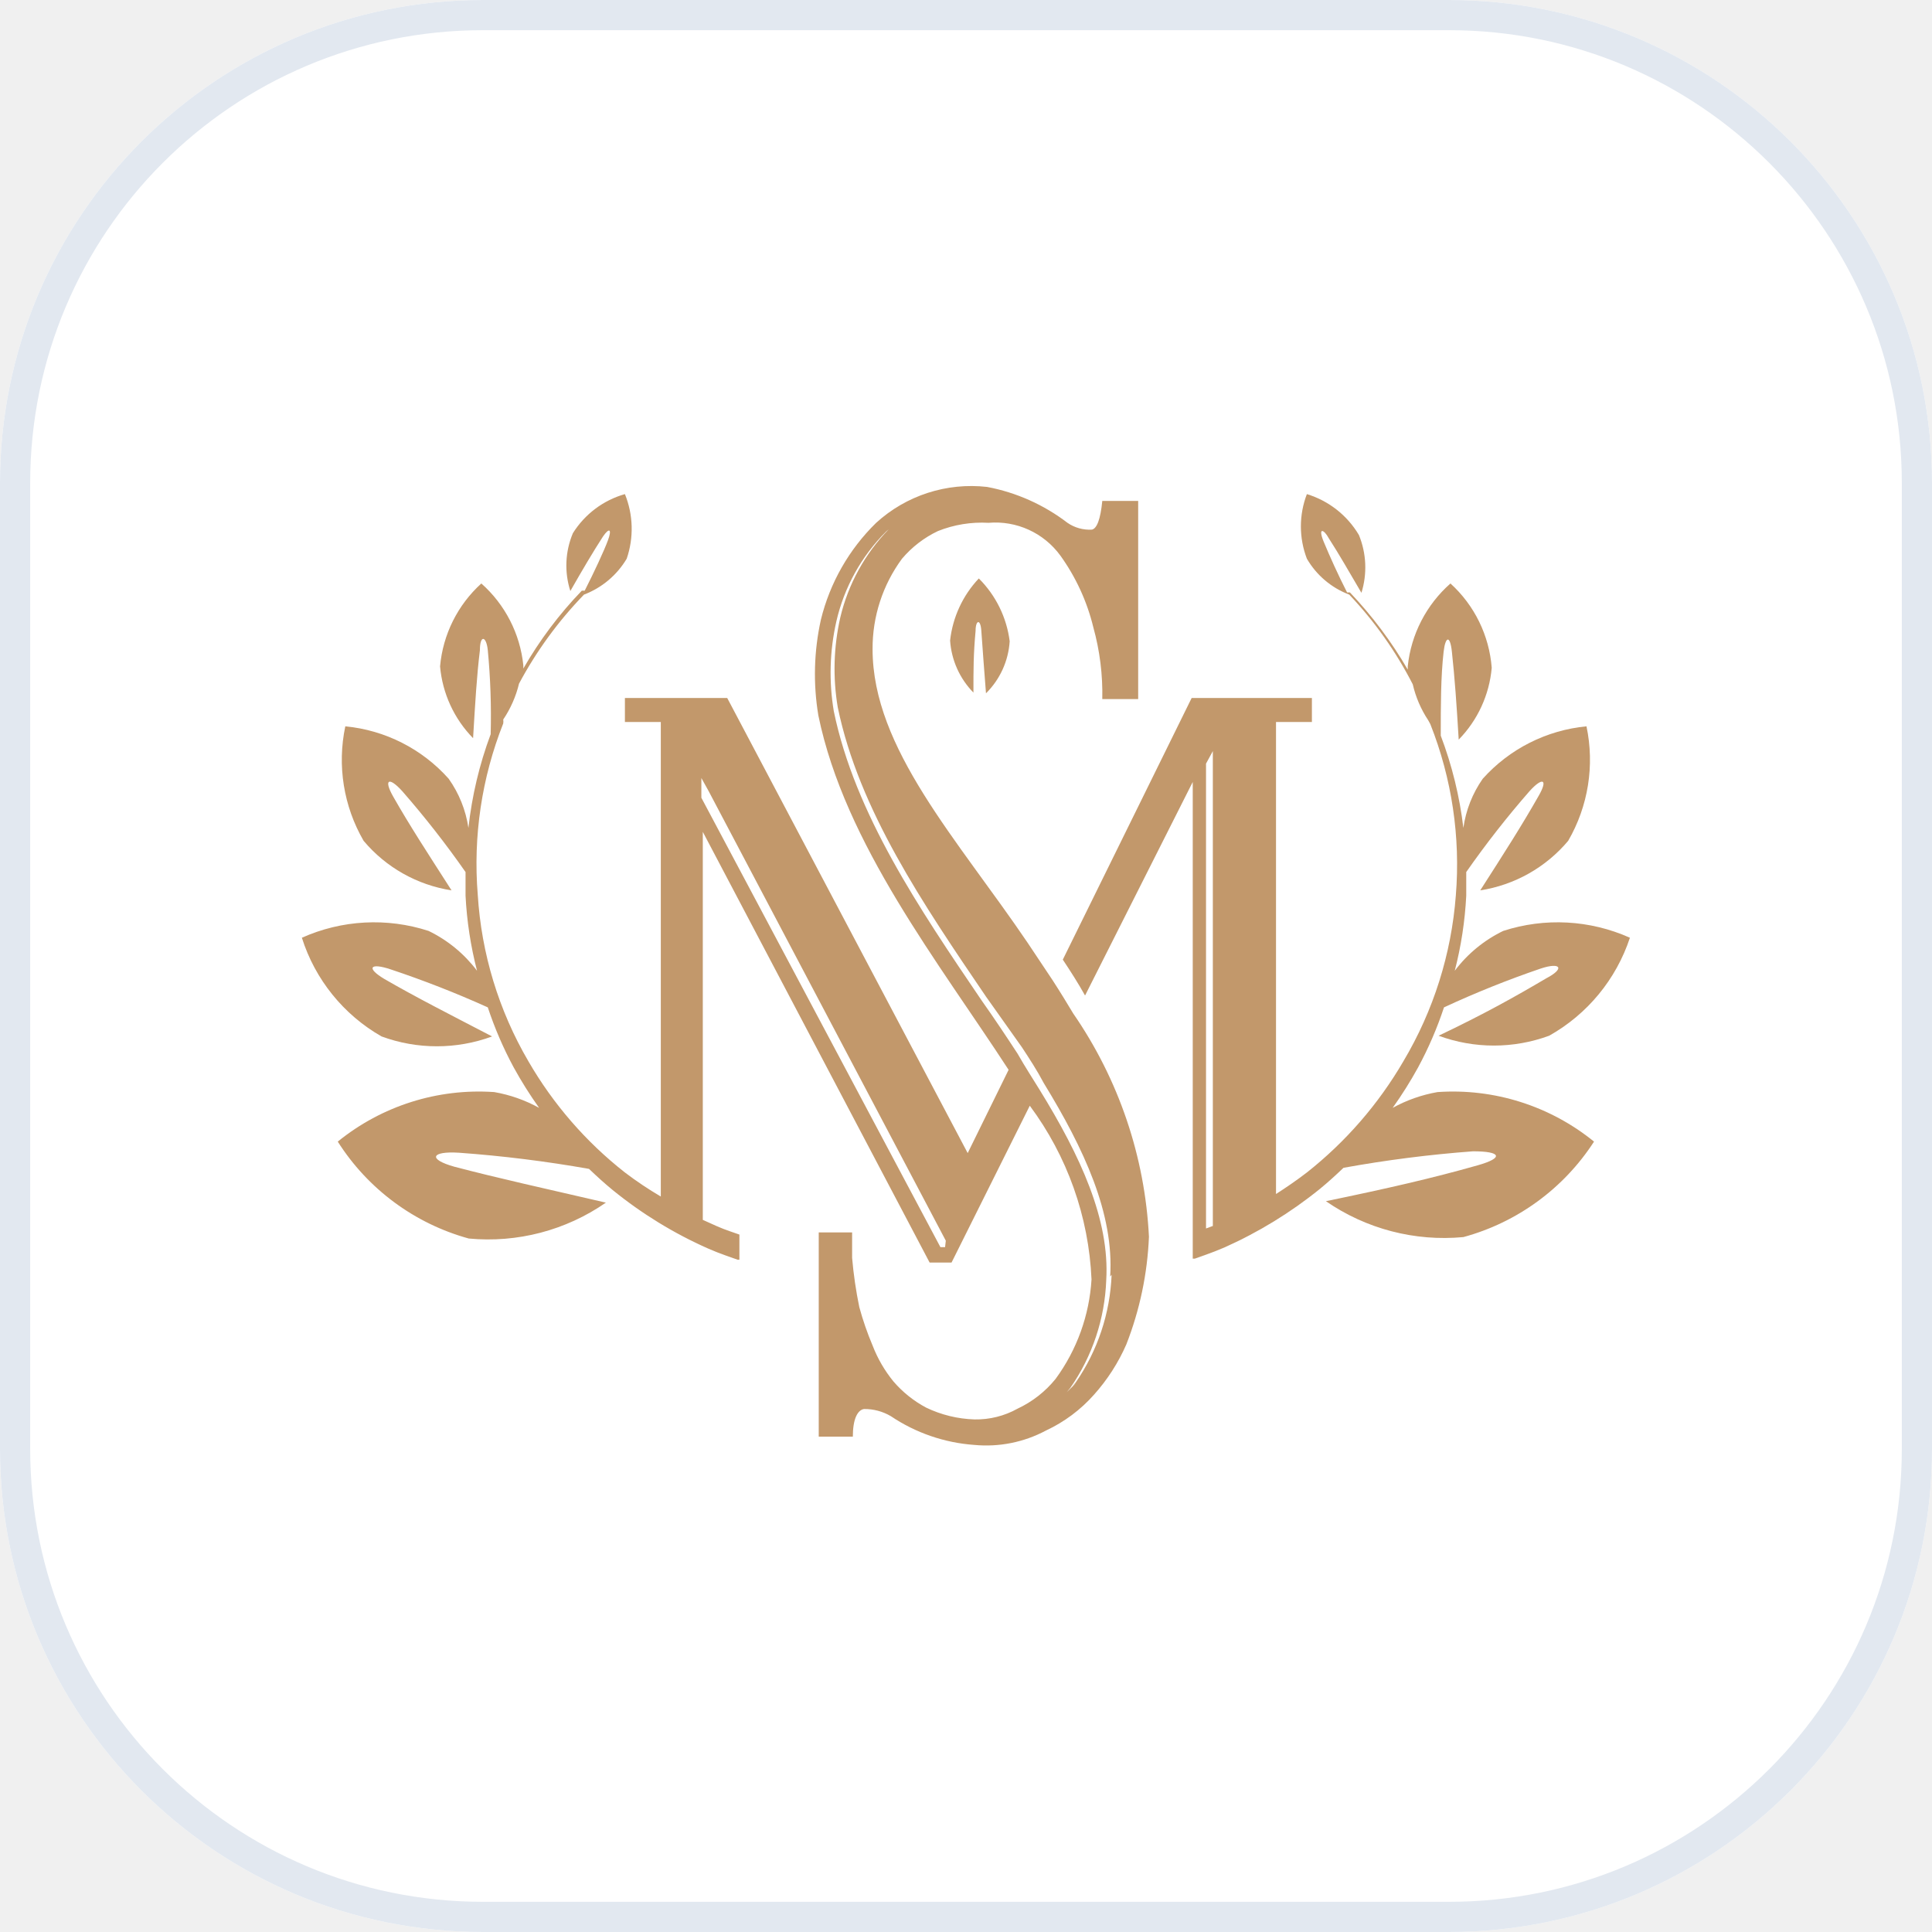
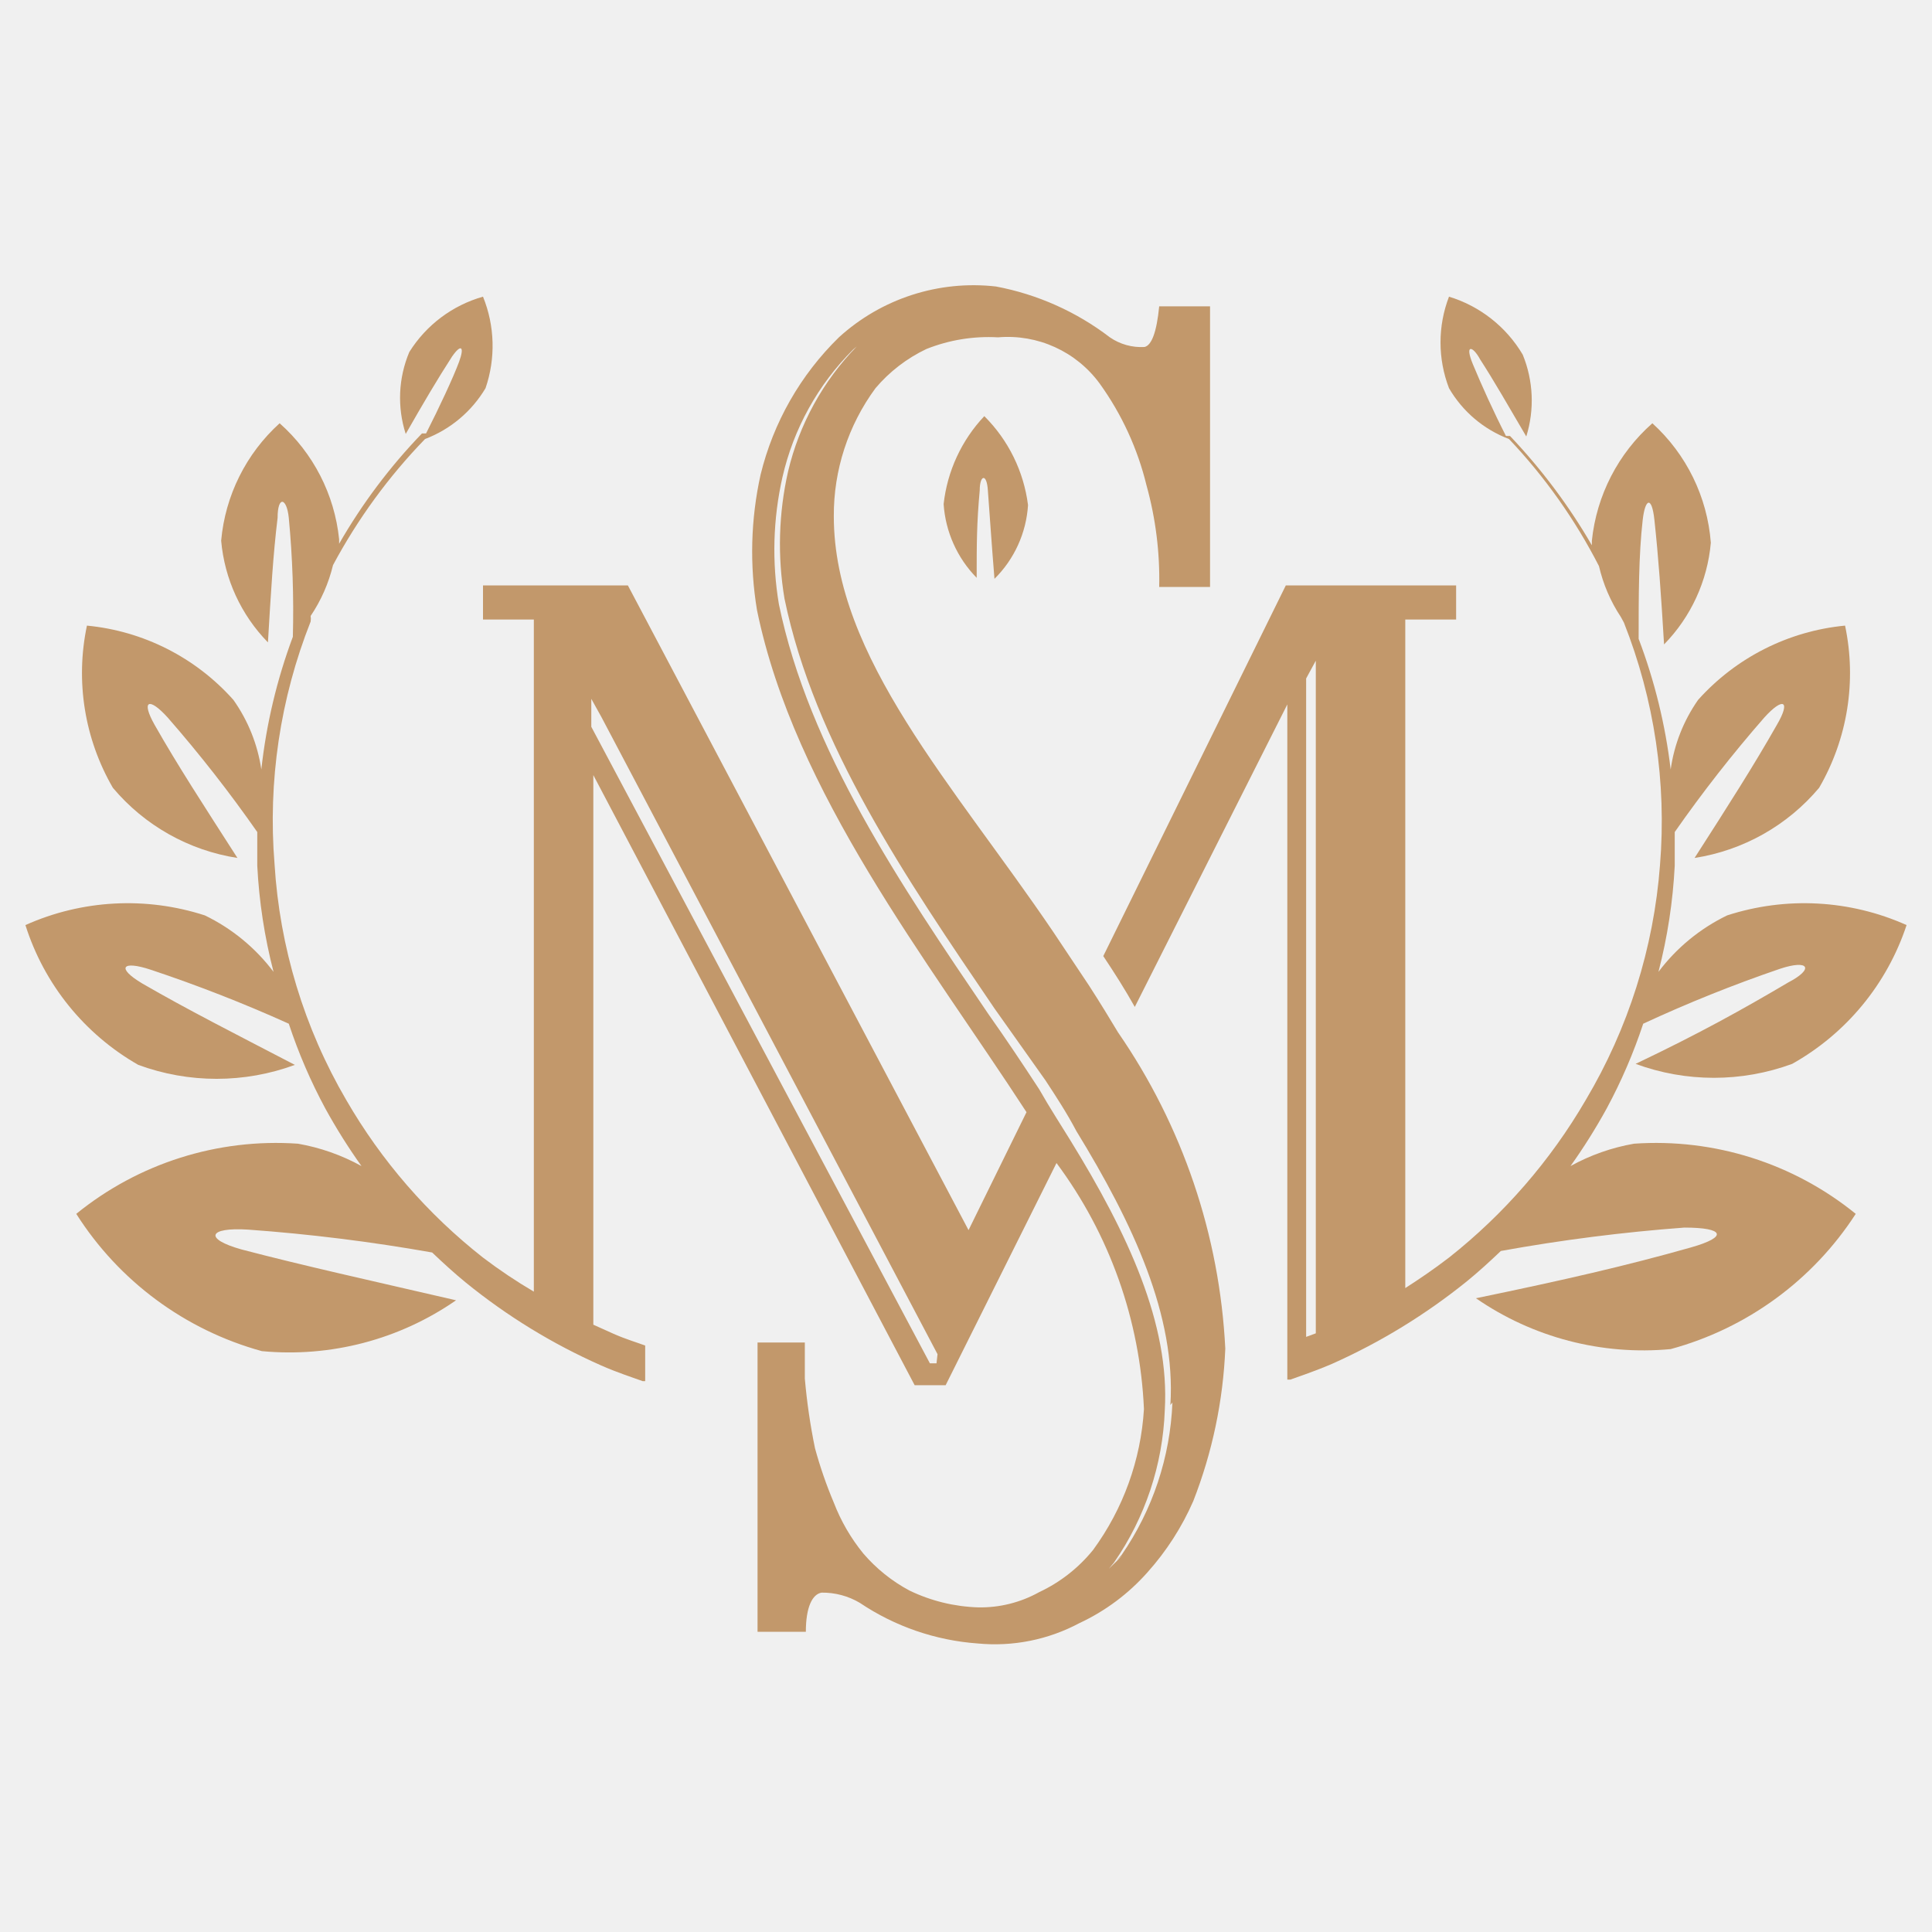
- <svg xmlns="http://www.w3.org/2000/svg" viewBox="0 0 64 64" width="64" height="64">
-   <rect width="64" height="64" rx="16" fill="#ffffff" />
-   <rect width="63" height="63" x="0.5" y="0.5" rx="15.5" fill="none" stroke="#e2e8f0" stroke-width="1" />
-   <g transform="translate(10, 16.13) scale(1.189)">
+ <svg xmlns="http://www.w3.org/2000/svg" viewBox="0 0 38 38" width="64" height="64">
+   <g transform="translate(0.5, 5.635)">
    <path fill="#c2986b" d="M20.92,13.75l-.7-1.05C18.27,9.82,15.9,7.29,15.9,4.52A4.21,4.21,0,0,1,16.72,2a3,3,0,0,1,1-.77A3.3,3.3,0,0,1,19.13,1a2.24,2.24,0,0,1,2,.91,5.74,5.74,0,0,1,.92,2,6.9,6.9,0,0,1,.25,2h1V.39h-1c-.05.51-.15.77-.29.8A1.09,1.09,0,0,1,21.33,1,5.3,5.3,0,0,0,19.09,0,3.93,3.93,0,0,0,16,1,5.65,5.65,0,0,0,14.46,3.7a7,7,0,0,0-.07,2.67c.74,3.59,3.35,6.87,5.3,9.87h0l-1.14,2.32L11.85,5.88H9v.67h1V19.77a10.18,10.18,0,0,1-1-.67A10.82,10.82,0,0,1,6.31,16,10.47,10.47,0,0,1,4.9,11.36a10.61,10.61,0,0,1,.71-4.77.37.37,0,0,0,0-.11,3.08,3.08,0,0,0,.44-1A11.06,11.06,0,0,1,7.86,3,2.36,2.36,0,0,0,9.05,2,2.57,2.57,0,0,0,9,.2,2.52,2.52,0,0,0,7.55,1.29,2.32,2.32,0,0,0,7.48,2.9c.36-.63.62-1.07.91-1.52.18-.26.25-.2.14.1s-.4.92-.65,1.41l-.08,0A11.07,11.07,0,0,0,6.17,5.06s0-.06,0-.09A3.53,3.53,0,0,0,5,2.69,3.54,3.54,0,0,0,3.85,5a3.27,3.27,0,0,0,.92,2c.06-1,.1-1.71.19-2.45,0-.44.18-.4.22,0a19.35,19.35,0,0,1,.08,2.34A10.85,10.85,0,0,0,4.64,9.5a3.17,3.17,0,0,0-.55-1.37A4.42,4.42,0,0,0,1.21,6.67a4.5,4.5,0,0,0,.51,3.19,4,4,0,0,0,2.45,1.38C3.49,10.18,3,9.43,2.54,8.62c-.27-.48-.11-.55.26-.14a26.38,26.38,0,0,1,1.76,2.25c0,.22,0,.44,0,.66a10.45,10.45,0,0,0,.32,2.09,3.72,3.72,0,0,0-1.35-1.11A4.92,4.92,0,0,0,0,12.56a4.85,4.85,0,0,0,2.22,2.75,4.46,4.46,0,0,0,3.08,0c-1.23-.64-2.1-1.08-3-1.6-.52-.31-.4-.46.17-.27A28.49,28.49,0,0,1,5.18,14.5a10.38,10.38,0,0,0,.72,1.67,11.42,11.42,0,0,0,.71,1.13,4,4,0,0,0-1.25-.44A6.23,6.23,0,0,0,1,18.24a6.3,6.3,0,0,0,3.65,2.7,5.75,5.75,0,0,0,3.82-1c-1.73-.4-3-.68-4.22-1-.75-.21-.65-.44.13-.39A35.34,35.34,0,0,1,8,19c.22.21.44.41.66.59a11.75,11.75,0,0,0,2.66,1.63c.34.15.63.24.82.31l.05,0v-.7c-.16-.06-.37-.12-.62-.23l-.4-.18V9.61l6.32,12h.61l2.18-4.37A8.75,8.75,0,0,1,22,22.08,5.22,5.22,0,0,1,21,24.85a3,3,0,0,1-1.06.83,2.37,2.37,0,0,1-1.2.3,3.35,3.35,0,0,1-1.35-.33,3.15,3.15,0,0,1-.91-.73,3.67,3.67,0,0,1-.58-1,8.47,8.47,0,0,1-.37-1.07,11.88,11.88,0,0,1-.2-1.37c0-.34,0-.71,0-.71h-.93v5.69h.95c0-.49.13-.74.31-.77a1.44,1.44,0,0,1,.75.2,4.77,4.77,0,0,0,2.32.8,3.53,3.53,0,0,0,2-.4,4.1,4.1,0,0,0,1.34-1,5.24,5.24,0,0,0,.9-1.4,9.29,9.29,0,0,0,.63-3,12,12,0,0,0-2.11-6.22C21.34,14.42,21.14,14.09,20.92,13.75Zm-3,7.43h-.13L11.13,8.66V8.11l.2.36L17.94,21h0Zm4.64.77a5.68,5.68,0,0,1-1,3l-.1.11.11-.1c-.08.09-.17.17-.26.26l.1-.12a5.62,5.62,0,0,0,1-3c.1-1.69-.72-3.46-1.86-5.31-.19-.31-.4-.63-.61-1-.32-.49-.66-1-1-1.48-1.73-2.55-3.53-5.2-4.12-8.06a6.47,6.47,0,0,1,.07-2.5,5.17,5.17,0,0,1,1.39-2.51l.07-.06A5.26,5.26,0,0,0,15,3.64a6.47,6.47,0,0,0-.07,2.5c.59,2.86,2.39,5.5,4.13,8.06l1,1.41c.21.32.42.64.61,1C21.79,18.44,22.63,20.24,22.52,22Z" />
    <path fill="#c2986b" d="M18.06,4.28a2.29,2.29,0,0,0,.65,1.45c0-.67,0-1.06.06-1.72,0-.31.14-.34.16,0,.05.67.07,1,.13,1.74a2.24,2.24,0,0,0,.66-1.45,3,3,0,0,0-.86-1.75A3,3,0,0,0,18.06,4.28Z" />
    <path fill="#c2986b" d="M31.64,16.86a4,4,0,0,0-1.25.44,11.42,11.42,0,0,0,.71-1.13,10.38,10.38,0,0,0,.72-1.67,27.45,27.45,0,0,1,2.69-1.08c.57-.19.68,0,.16.27-.88.52-1.74,1-3,1.6a4.46,4.46,0,0,0,3.08,0A4.89,4.89,0,0,0,37,12.56a4.92,4.92,0,0,0-3.53-.19,3.72,3.72,0,0,0-1.35,1.11,10.45,10.45,0,0,0,.32-2.09c0-.22,0-.44,0-.66A26.38,26.38,0,0,1,34.2,8.48c.37-.41.53-.34.25.14-.46.81-.94,1.56-1.62,2.62a4,4,0,0,0,2.45-1.38,4.5,4.5,0,0,0,.51-3.19A4.45,4.45,0,0,0,32.9,8.13a3.15,3.15,0,0,0-.54,1.37,10.86,10.86,0,0,0-.63-2.57c0-.83,0-1.64.08-2.34.05-.43.18-.47.23,0,.08.74.13,1.45.19,2.45a3.27,3.27,0,0,0,.92-2A3.54,3.54,0,0,0,32,2.69,3.57,3.57,0,0,0,30.81,5s0,.06,0,.09A11.48,11.48,0,0,0,29.2,2.94l-.08,0c-.25-.49-.48-1-.65-1.41s0-.36.14-.1c.29.45.54.89.91,1.52a2.38,2.38,0,0,0-.07-1.61A2.55,2.55,0,0,0,28,.2,2.51,2.51,0,0,0,28,2a2.31,2.31,0,0,0,1.18,1,10.78,10.78,0,0,1,1.77,2.5,3.06,3.06,0,0,0,.43,1l.06.11a10.61,10.61,0,0,1,.71,4.77A10.6,10.6,0,0,1,30.69,16,11,11,0,0,1,28,19.1c-.3.23-.58.42-.86.6V6.55h1V5.88H24.79L21.2,13.17h0c.22.33.43.66.62,1l3-5.95V20.8h0v.7l.06,0c.19-.07.47-.16.82-.31a12,12,0,0,0,2.66-1.63c.22-.18.44-.38.66-.59a34.65,34.65,0,0,1,3.61-.46c.78,0,.87.18.13.39-1.27.36-2.49.64-4.23,1a5.79,5.79,0,0,0,3.83,1A6.3,6.3,0,0,0,36,18.24,6.23,6.23,0,0,0,31.64,16.86ZM25.19,7.71l.19-.35V20.59l-.19.07Z" />
  </g>
</svg>
